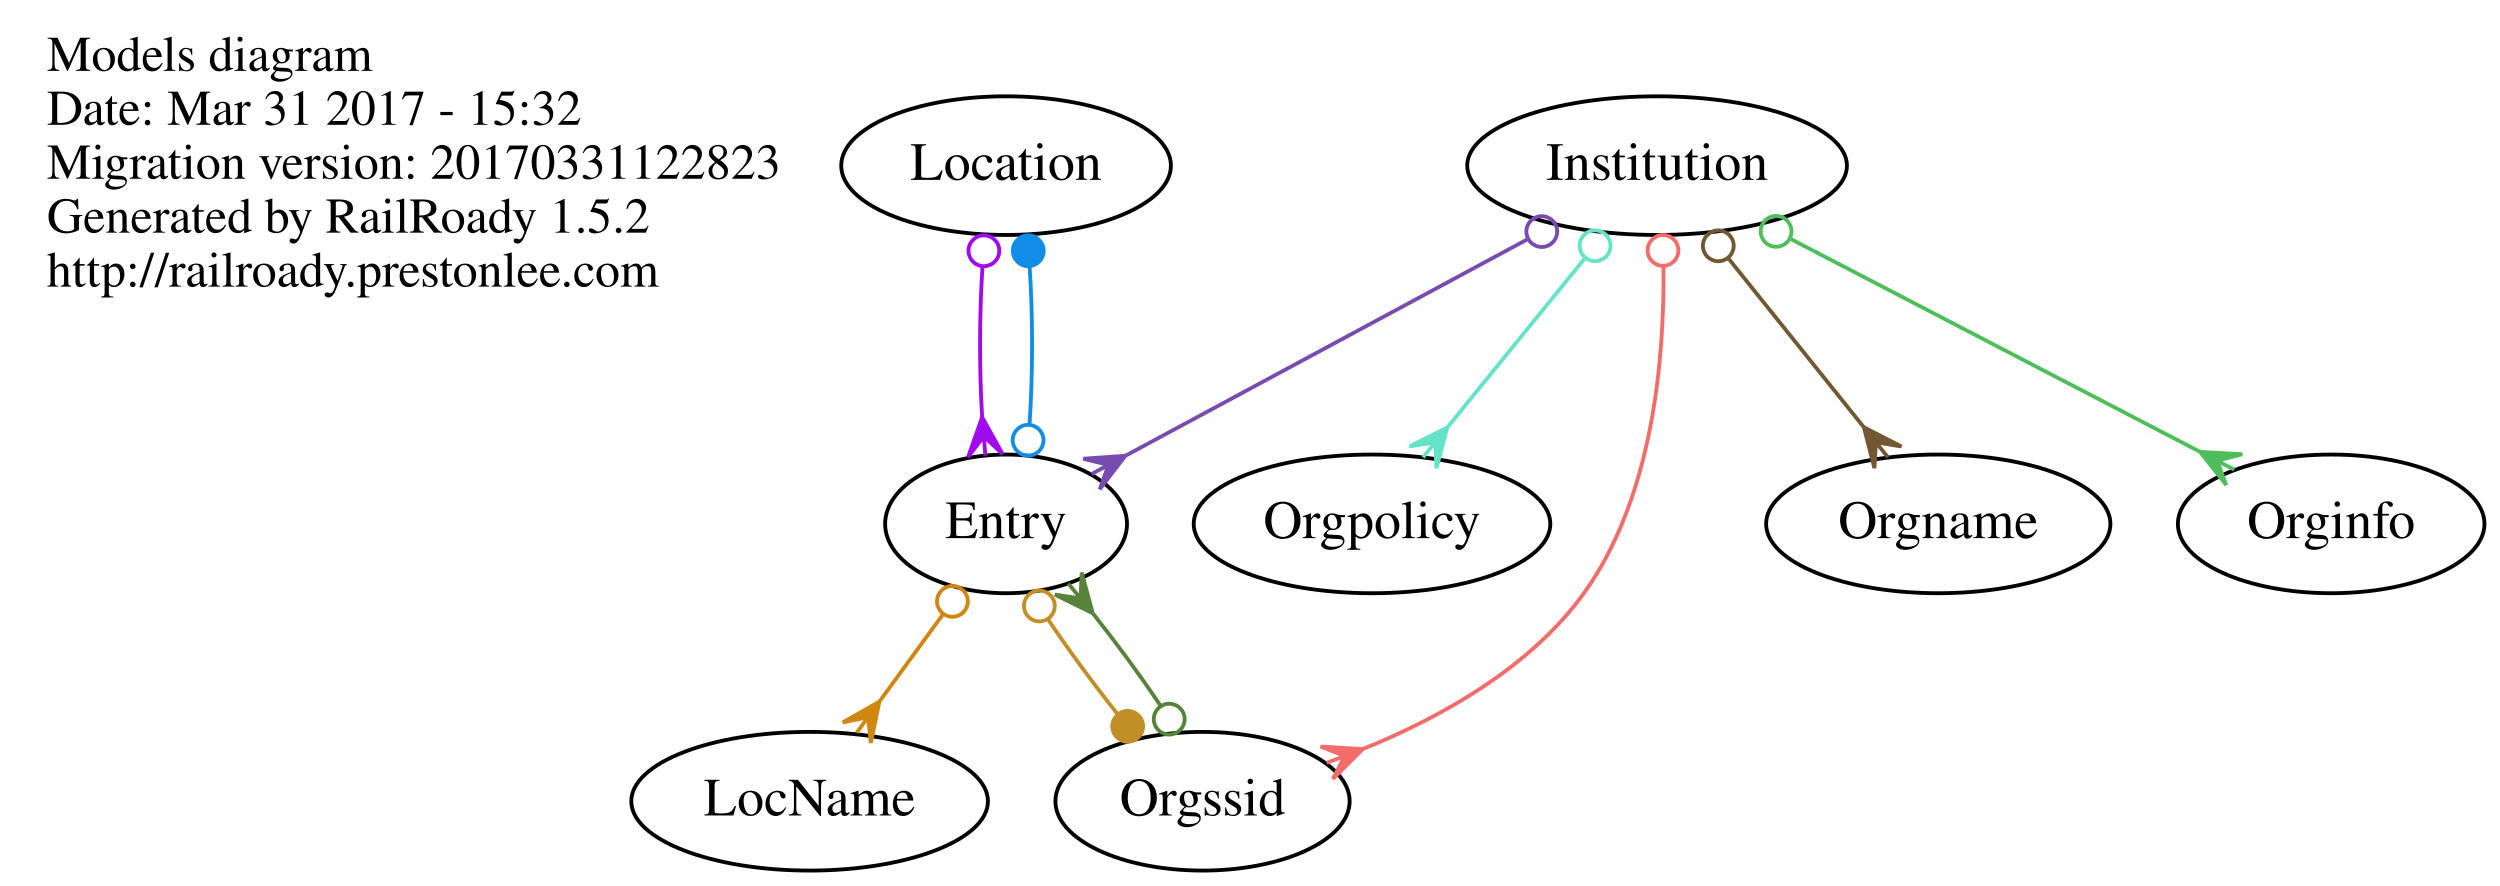
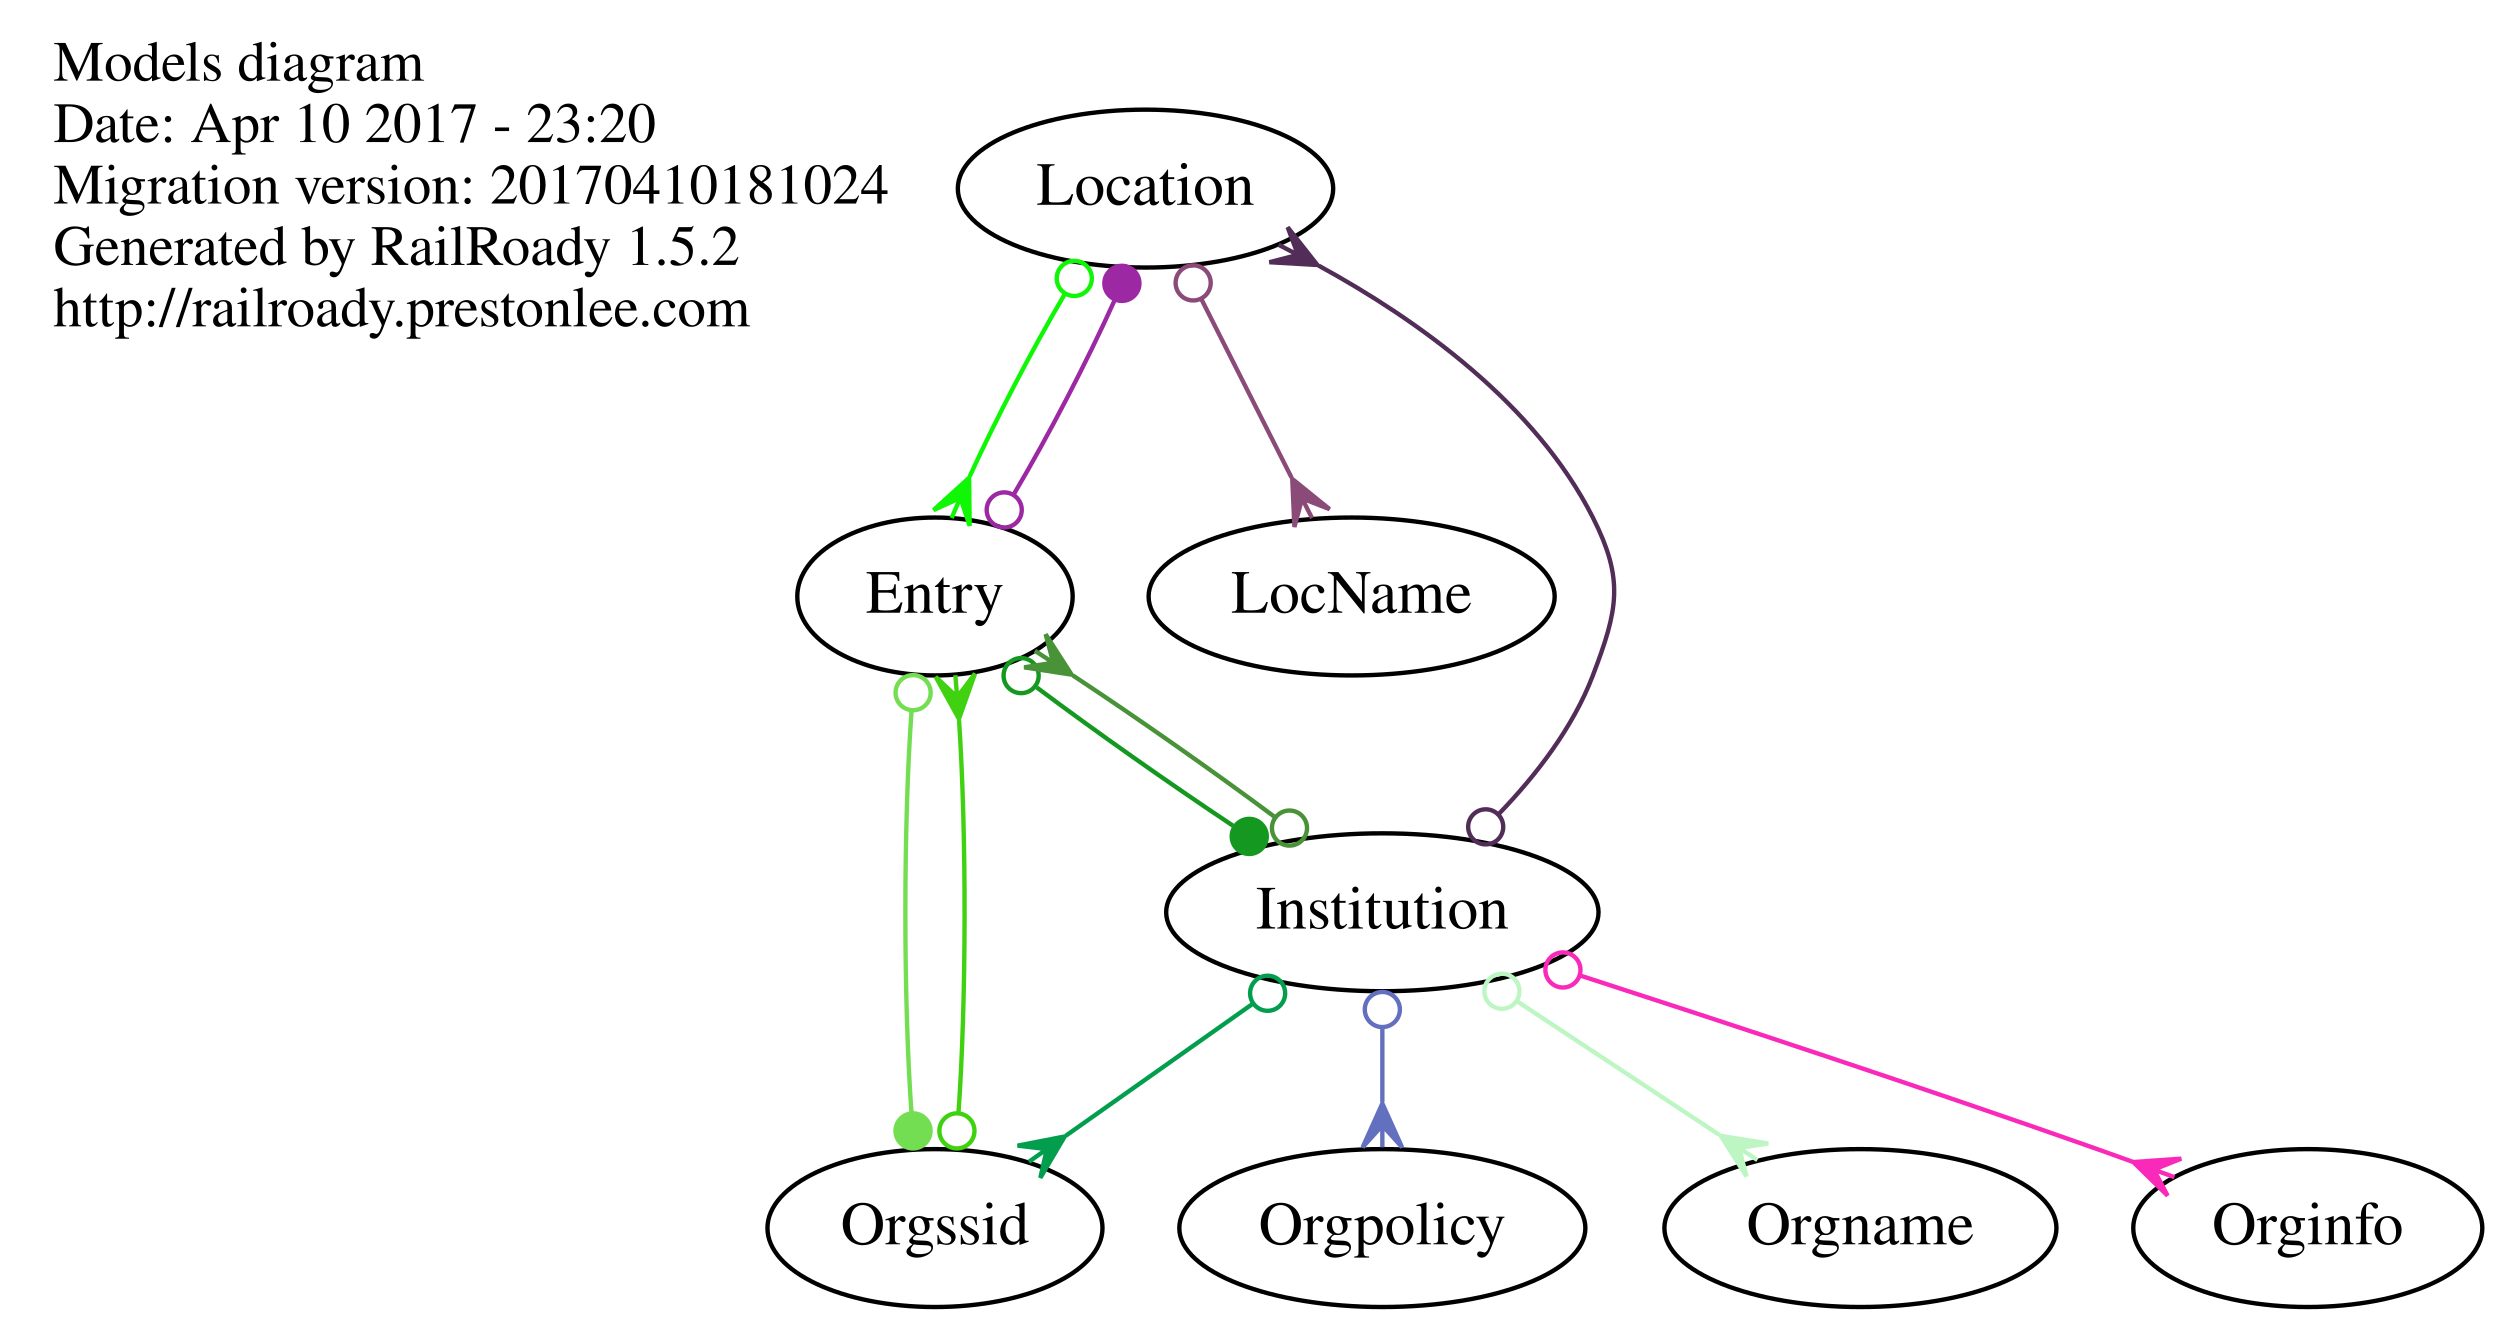
- <svg xmlns="http://www.w3.org/2000/svg" width="649pt" height="230pt" viewBox="0.00 0.00 648.65 230.00">
-   <g id="graph0" class="graph" transform="scale(1 1) rotate(0) translate(4 226)">
-     <polygon fill="none" stroke="none" points="-4,4 -4,-226 644.646,-226 644.646,4 -4,4" />
+ <svg xmlns="http://www.w3.org/2000/svg" width="570pt" height="302pt" viewBox="0.00 0.00 569.65 302.00">
+   <g id="graph0" class="graph" transform="scale(1 1) rotate(0) translate(4 298)">
+     <polygon fill="transparent" stroke="transparent" points="-4,4 -4,-298 565.646,-298 565.646,4 -4,4" />
    <g id="node1" class="node">
-       <text text-anchor="start" x="8" y="-207.6" font-family="Times,serif" font-size="13.00">Models diagram</text>
-       <text text-anchor="start" x="8" y="-193.6" font-family="Times,serif" font-size="13.00">Date: Mar 31 2017 - 15:32</text>
-       <text text-anchor="start" x="8" y="-179.6" font-family="Times,serif" font-size="13.00">Migration version: 20170331122823</text>
-       <text text-anchor="start" x="8" y="-165.6" font-family="Times,serif" font-size="13.00">Generated by RailRoady 1.5.2</text>
-       <text text-anchor="start" x="8" y="-151.6" font-family="Times,serif" font-size="13.00">http://railroady.prestonlee.com</text>
+       <text text-anchor="start" x="8" y="-279.6" font-family="Times,serif" font-size="13.00" fill="#000000">Models diagram</text>
+       <text text-anchor="start" x="8" y="-265.6" font-family="Times,serif" font-size="13.00" fill="#000000">Date: Apr 10 2017 - 23:20</text>
+       <text text-anchor="start" x="8" y="-251.6" font-family="Times,serif" font-size="13.00" fill="#000000">Migration version: 20170410181024</text>
+       <text text-anchor="start" x="8" y="-237.6" font-family="Times,serif" font-size="13.00" fill="#000000">Generated by RailRoady 1.5.2</text>
+       <text text-anchor="start" x="8" y="-223.6" font-family="Times,serif" font-size="13.00" fill="#000000">http://railroady.prestonlee.com</text>
    </g>
    <g id="node2" class="node">
-       <ellipse fill="none" stroke="black" cx="257" cy="-183" rx="42.793" ry="18" />
-       <text text-anchor="middle" x="257" y="-179.3" font-family="Times,serif" font-size="14.00">Location</text>
+       <ellipse fill="none" stroke="#000000" cx="257" cy="-255" rx="42.793" ry="18" />
+       <text text-anchor="middle" x="257" y="-251.3" font-family="Times,serif" font-size="14.00" fill="#000000">Location</text>
    </g>
    <g id="node3" class="node">
-       <ellipse fill="none" stroke="black" cx="257" cy="-90" rx="31.396" ry="18" />
-       <text text-anchor="middle" x="257" y="-86.3" font-family="Times,serif" font-size="14.00">Entry</text>
+       <ellipse fill="none" stroke="#000000" cx="209" cy="-162" rx="31.396" ry="18" />
+       <text text-anchor="middle" x="209" y="-158.3" font-family="Times,serif" font-size="14.00" fill="#000000">Entry</text>
    </g>
    <g id="edge1" class="edge">
-       <path fill="none" stroke="#a00aef" d="M250.878,-156.674C250.074,-144.587 250.042,-130.118 250.782,-117.842" />
-       <ellipse fill="none" stroke="#a00aef" cx="251.244" cy="-160.898" rx="4" ry="4" />
-       <polygon fill="#a00aef" stroke="#a00aef" points="250.794,-117.697 256.115,-108.109 251.213,-112.715 251.631,-107.732 251.631,-107.732 251.631,-107.732 251.213,-112.715 247.147,-107.355 250.794,-117.697 250.794,-117.697" />
+       <path fill="none" stroke="#0ff705" d="M238.608,-230.978C231.118,-218.264 222.958,-202.599 216.931,-189.411" />
+       <ellipse fill="none" stroke="#0ff705" cx="240.758" cy="-234.522" rx="4" ry="4" />
+       <polygon fill="#0ff705" stroke="#0ff705" points="216.781,-189.067 216.909,-178.102 214.782,-184.484 212.784,-179.9 212.784,-179.9 212.784,-179.9 214.782,-184.484 208.659,-181.699 216.781,-189.067 216.781,-189.067" />
+     </g>
+     <g id="node7" class="node">
+       <ellipse fill="none" stroke="#000000" cx="304" cy="-162" rx="46.292" ry="18" />
+       <text text-anchor="middle" x="304" y="-158.3" font-family="Times,serif" font-size="14.00" fill="#000000">LocName</text>
    </g>
    <g id="edge2" class="edge">
-       <path fill="none" stroke="#128de7" d="M263.1,-115.999C263.959,-128.651 263.967,-143.976 263.122,-156.674" />
-       <ellipse fill="none" stroke="#128de7" cx="262.721" cy="-111.717" rx="4" ry="4" />
-       <ellipse fill="#128de7" stroke="#128de7" cx="262.756" cy="-160.898" rx="4" ry="4" />
+       <path fill="none" stroke="#8a4b79" d="M269.785,-229.702C276.137,-217.132 283.819,-201.933 290.293,-189.123" />
+       <ellipse fill="none" stroke="#8a4b79" cx="267.866" cy="-233.499" rx="4" ry="4" />
+       <polygon fill="#8a4b79" stroke="#8a4b79" points="290.455,-188.801 298.982,-181.906 292.711,-184.339 294.966,-179.876 294.966,-179.876 294.966,-179.876 292.711,-184.339 290.95,-177.846 290.455,-188.801 290.455,-188.801" />
+     </g>
+     <g id="edge4" class="edge">
+       <path fill="none" stroke="#9c29a3" d="M227.014,-185.381C234.961,-198.806 243.721,-215.68 249.914,-229.453" />
+       <ellipse fill="none" stroke="#9c29a3" cx="224.787" cy="-181.733" rx="4" ry="4" />
+       <ellipse fill="#9c29a3" stroke="#9c29a3" cx="251.617" cy="-233.397" rx="4" ry="4" />
+     </g>
+     <g id="node4" class="node">
+       <ellipse fill="none" stroke="#000000" cx="311" cy="-90" rx="49.291" ry="18" />
+       <text text-anchor="middle" x="311" y="-86.3" font-family="Times,serif" font-size="14.00" fill="#000000">Institution</text>
+     </g>
+     <g id="edge3" class="edge">
+       <path fill="none" stroke="#14981f" d="M232.184,-141.274C245.458,-131.347 262.242,-119.519 276.96,-109.726" />
+       <ellipse fill="none" stroke="#14981f" cx="228.641" cy="-143.96" rx="4" ry="4" />
+       <ellipse fill="#14981f" stroke="#14981f" cx="280.653" cy="-107.297" rx="4" ry="4" />
    </g>
    <g id="node6" class="node">
-       <ellipse fill="none" stroke="black" cx="308" cy="-18" rx="38.194" ry="18" />
-       <text text-anchor="middle" x="308" y="-14.3" font-family="Times,serif" font-size="14.00">Orgssid</text>
+       <ellipse fill="none" stroke="#000000" cx="209" cy="-18" rx="38.194" ry="18" />
+       <text text-anchor="middle" x="209" y="-14.3" font-family="Times,serif" font-size="14.00" fill="#000000">Orgssid</text>
    </g>
-     <g id="edge4" class="edge">
-       <path fill="none" stroke="#c18f25" d="M267.865,-65.263C273.208,-57.285 279.703,-48.434 285.952,-40.626" />
-       <ellipse fill="none" stroke="#c18f25" cx="265.641" cy="-68.697" rx="4" ry="4" />
-       <ellipse fill="#c18f25" stroke="#c18f25" cx="288.571" cy="-37.445" rx="4" ry="4" />
+     <g id="edge5" class="edge">
+       <path fill="none" stroke="#74de53" d="M203.669,-136.048C201.789,-110.144 201.777,-70.54 203.632,-44.46" />
+       <ellipse fill="none" stroke="#74de53" cx="204.014" cy="-140.068" rx="4" ry="4" />
+       <ellipse fill="#74de53" stroke="#74de53" cx="203.996" cy="-40.158" rx="4" ry="4" />
    </g>
-     <g id="node7" class="node">
-       <ellipse fill="none" stroke="black" cx="206" cy="-18" rx="46.292" ry="18" />
-       <text text-anchor="middle" x="206" y="-14.3" font-family="Times,serif" font-size="14.00">LocName</text>
+     <g id="edge11" class="edge">
+       <path fill="none" stroke="#512d58" d="M337.593,-112.459C346.118,-121.309 354.509,-132.188 359,-144 364.686,-158.956 366.223,-165.723 359,-180 345.918,-205.857 319.259,-224.972 296.476,-237.433" />
+       <ellipse fill="none" stroke="#512d58" cx="334.565" cy="-109.476" rx="4" ry="4" />
+       <polygon fill="#512d58" stroke="#512d58" points="296.192,-237.581 285.245,-238.214 291.759,-239.893 287.325,-242.204 287.325,-242.204 287.325,-242.204 291.759,-239.893 289.406,-246.195 296.192,-237.581 296.192,-237.581" />
    </g>
-     <g id="edge3" class="edge">
-       <path fill="none" stroke="#d0860f" d="M240.613,-66.509C235.391,-59.341 229.581,-51.367 224.236,-44.03" />
-       <ellipse fill="none" stroke="#d0860f" cx="243.072" cy="-69.883" rx="4" ry="4" />
-       <polygon fill="#d0860f" stroke="#d0860f" points="224.127,-43.88 221.875,-33.148 221.182,-39.839 218.238,-35.797 218.238,-35.797 218.238,-35.797 221.182,-39.839 214.601,-38.447 224.127,-43.88 224.127,-43.88" />
+     <g id="edge10" class="edge">
+       <path fill="none" stroke="#489238" d="M286.526,-111.689C272.667,-122.006 255.293,-134.195 240.448,-143.992" />
+       <ellipse fill="none" stroke="#489238" cx="289.826" cy="-109.201" rx="4" ry="4" />
+       <polygon fill="#489238" stroke="#489238" points="240.163,-144.177 229.326,-145.849 235.97,-146.9 231.776,-149.623 231.776,-149.623 231.776,-149.623 235.97,-146.9 234.227,-153.397 240.163,-144.177 240.163,-144.177" />
    </g>
-     <g id="node4" class="node">
-       <ellipse fill="none" stroke="black" cx="426" cy="-183" rx="49.291" ry="18" />
-       <text text-anchor="middle" x="426" y="-179.3" font-family="Times,serif" font-size="14.00">Institution</text>
+     <g id="node5" class="node">
+       <ellipse fill="none" stroke="#000000" cx="311" cy="-18" rx="46.292" ry="18" />
+       <text text-anchor="middle" x="311" y="-14.3" font-family="Times,serif" font-size="14.00" fill="#000000">Orgpolicy</text>
+     </g>
+     <g id="edge8" class="edge">
+       <path fill="none" stroke="#6370bf" d="M311,-63.814C311,-58.278 311,-52.405 311,-46.779" />
+       <ellipse fill="none" stroke="#6370bf" cx="311" cy="-67.831" rx="4" ry="4" />
+       <polygon fill="#6370bf" stroke="#6370bf" points="311,-46.413 315.5,-36.413 311,-41.413 311,-36.413 311,-36.413 311,-36.413 311,-41.413 306.5,-36.413 311,-46.413 311,-46.413" />
    </g>
    <g id="edge9" class="edge">
-       <path fill="none" stroke="#784caf" d="M392.277,-163.841C361.949,-147.511 317.749,-123.711 288.217,-107.809" />
-       <ellipse fill="none" stroke="#784caf" cx="396.072" cy="-165.885" rx="4" ry="4" />
-       <polygon fill="#784caf" stroke="#784caf" points="287.985,-107.684 281.314,-98.981 283.583,-105.314 279.181,-102.943 279.181,-102.943 279.181,-102.943 283.583,-105.314 277.047,-106.906 287.985,-107.684 287.985,-107.684" />
+       <path fill="none" stroke="#029e4e" d="M281.366,-69.082C267.993,-59.642 252.228,-48.514 238.833,-39.058" />
+       <ellipse fill="none" stroke="#029e4e" cx="284.841" cy="-71.535" rx="4" ry="4" />
+       <polygon fill="#029e4e" stroke="#029e4e" points="238.59,-38.887 233.016,-29.444 234.505,-36.004 230.42,-33.12 230.42,-33.12 230.42,-33.12 234.505,-36.004 227.825,-36.797 238.59,-38.887 238.59,-38.887" />
    </g>
-     <g id="node5" class="node">
-       <ellipse fill="none" stroke="black" cx="352" cy="-90" rx="46.292" ry="18" />
-       <text text-anchor="middle" x="352" y="-86.3" font-family="Times,serif" font-size="14.00">Orgpolicy</text>
+     <g id="node8" class="node">
+       <ellipse fill="none" stroke="#000000" cx="420" cy="-18" rx="44.693" ry="18" />
+       <text text-anchor="middle" x="420" y="-14.3" font-family="Times,serif" font-size="14.00" fill="#000000">Orgname</text>
+     </g>
+     <g id="edge6" class="edge">
+       <path fill="none" stroke="#bdf6c3" d="M341.612,-69.779C356.017,-60.264 373.199,-48.914 387.8,-39.27" />
+       <ellipse fill="none" stroke="#bdf6c3" cx="338.258" cy="-71.995" rx="4" ry="4" />
+       <polygon fill="#bdf6c3" stroke="#bdf6c3" points="388.166,-39.028 398.99,-37.271 392.338,-36.272 396.51,-33.516 396.51,-33.516 396.51,-33.516 392.338,-36.272 394.03,-29.762 388.166,-39.028 388.166,-39.028" />
+     </g>
+     <g id="node9" class="node">
+       <ellipse fill="none" stroke="#000000" cx="522" cy="-18" rx="39.794" ry="18" />
+       <text text-anchor="middle" x="522" y="-14.3" font-family="Times,serif" font-size="14.00" fill="#000000">Orginfo</text>
    </g>
    <g id="edge7" class="edge">
-       <path fill="none" stroke="#65e3c8" d="M407.088,-158.744C396.245,-145.409 382.651,-128.693 371.681,-115.203" />
-       <ellipse fill="none" stroke="#65e3c8" cx="409.904" cy="-162.206" rx="4" ry="4" />
-       <polygon fill="#65e3c8" stroke="#65e3c8" points="371.547,-115.037 368.729,-104.44 368.392,-111.158 365.238,-107.279 365.238,-107.279 365.238,-107.279 368.392,-111.158 361.746,-110.118 371.547,-115.037 371.547,-115.037" />
+       <path fill="none" stroke="#f929b9" d="M356.004,-75.611C388.824,-64.99 434.312,-50.01 474,-36 476.675,-35.056 479.428,-34.068 482.198,-33.061" />
+       <ellipse fill="none" stroke="#f929b9" cx="352.171" cy="-76.849" rx="4" ry="4" />
+       <polygon fill="#f929b9" stroke="#f929b9" points="482.209,-33.057 493.148,-33.829 486.902,-31.331 491.594,-29.605 491.594,-29.605 491.594,-29.605 486.902,-31.331 490.041,-25.382 482.209,-33.057 482.209,-33.057" />
    </g>
-     <g id="edge8" class="edge">
-       <path fill="none" stroke="#f26d69" d="M427.659,-156.734C427.943,-132.747 424.879,-96.773 407,-72 393.112,-52.758 370.049,-39.832 349.676,-31.566" />
-       <ellipse fill="none" stroke="#f26d69" cx="427.538" cy="-160.987" rx="4" ry="4" />
-       <polygon fill="#f26d69" stroke="#f26d69" points="349.594,-31.535 341.844,-23.776 344.92,-29.759 340.246,-27.983 340.246,-27.983 340.246,-27.983 344.92,-29.759 338.648,-32.189 349.594,-31.535 349.594,-31.535" />
-     </g>
-     <g id="node8" class="node">
-       <ellipse fill="none" stroke="black" cx="499" cy="-90" rx="44.693" ry="18" />
-       <text text-anchor="middle" x="499" y="-86.3" font-family="Times,serif" font-size="14.00">Orgname</text>
-     </g>
-     <g id="edge5" class="edge">
-       <path fill="none" stroke="#715833" d="M444.656,-158.744C455.353,-145.409 468.763,-128.693 479.585,-115.203" />
-       <ellipse fill="none" stroke="#715833" cx="441.892" cy="-162.189" rx="4" ry="4" />
-       <polygon fill="#715833" stroke="#715833" points="479.684,-115.079 489.451,-110.095 482.812,-111.179 485.941,-107.279 485.941,-107.279 485.941,-107.279 482.812,-111.179 482.431,-104.463 479.684,-115.079 479.684,-115.079" />
-     </g>
-     <g id="node9" class="node">
-       <ellipse fill="none" stroke="black" cx="601" cy="-90" rx="39.794" ry="18" />
-       <text text-anchor="middle" x="601" y="-86.3" font-family="Times,serif" font-size="14.00">Orginfo</text>
-     </g>
-     <g id="edge6" class="edge">
-       <path fill="none" stroke="#4dbe5a" d="M460.744,-163.933C491.525,-147.927 536.205,-124.693 566.816,-108.776" />
-       <ellipse fill="none" stroke="#4dbe5a" cx="456.893" cy="-165.936" rx="4" ry="4" />
-       <polygon fill="#4dbe5a" stroke="#4dbe5a" points="566.961,-108.7 577.91,-108.079 571.398,-106.393 575.834,-104.087 575.834,-104.087 575.834,-104.087 571.398,-106.393 573.758,-100.094 566.961,-108.7 566.961,-108.7" />
-     </g>
-     <g id="edge10" class="edge">
-       <path fill="none" stroke="#57833b" d="M297.124,-42.754C291.959,-50.465 285.719,-58.991 279.665,-66.6" />
-       <ellipse fill="none" stroke="#57833b" cx="299.355" cy="-39.308" rx="4" ry="4" />
-       <polygon fill="#57833b" stroke="#57833b" points="279.519,-66.778 269.687,-71.635 276.339,-70.637 273.16,-74.496 273.16,-74.496 273.16,-74.496 276.339,-70.637 276.633,-77.357 279.519,-66.778 279.519,-66.778" />
+     <g id="edge12" class="edge">
+       <path fill="none" stroke="#40d210" d="M214.351,-44.232C216.169,-69.564 216.215,-107.807 214.488,-133.787" />
+       <ellipse fill="none" stroke="#40d210" cx="214.005" cy="-40.158" rx="4" ry="4" />
+       <polygon fill="#40d210" stroke="#40d210" points="214.464,-134.087 209.159,-143.685 214.054,-139.07 213.644,-144.054 213.644,-144.054 213.644,-144.054 214.054,-139.07 218.129,-144.422 214.464,-134.087 214.464,-134.087" />
    </g>
  </g>
</svg>
